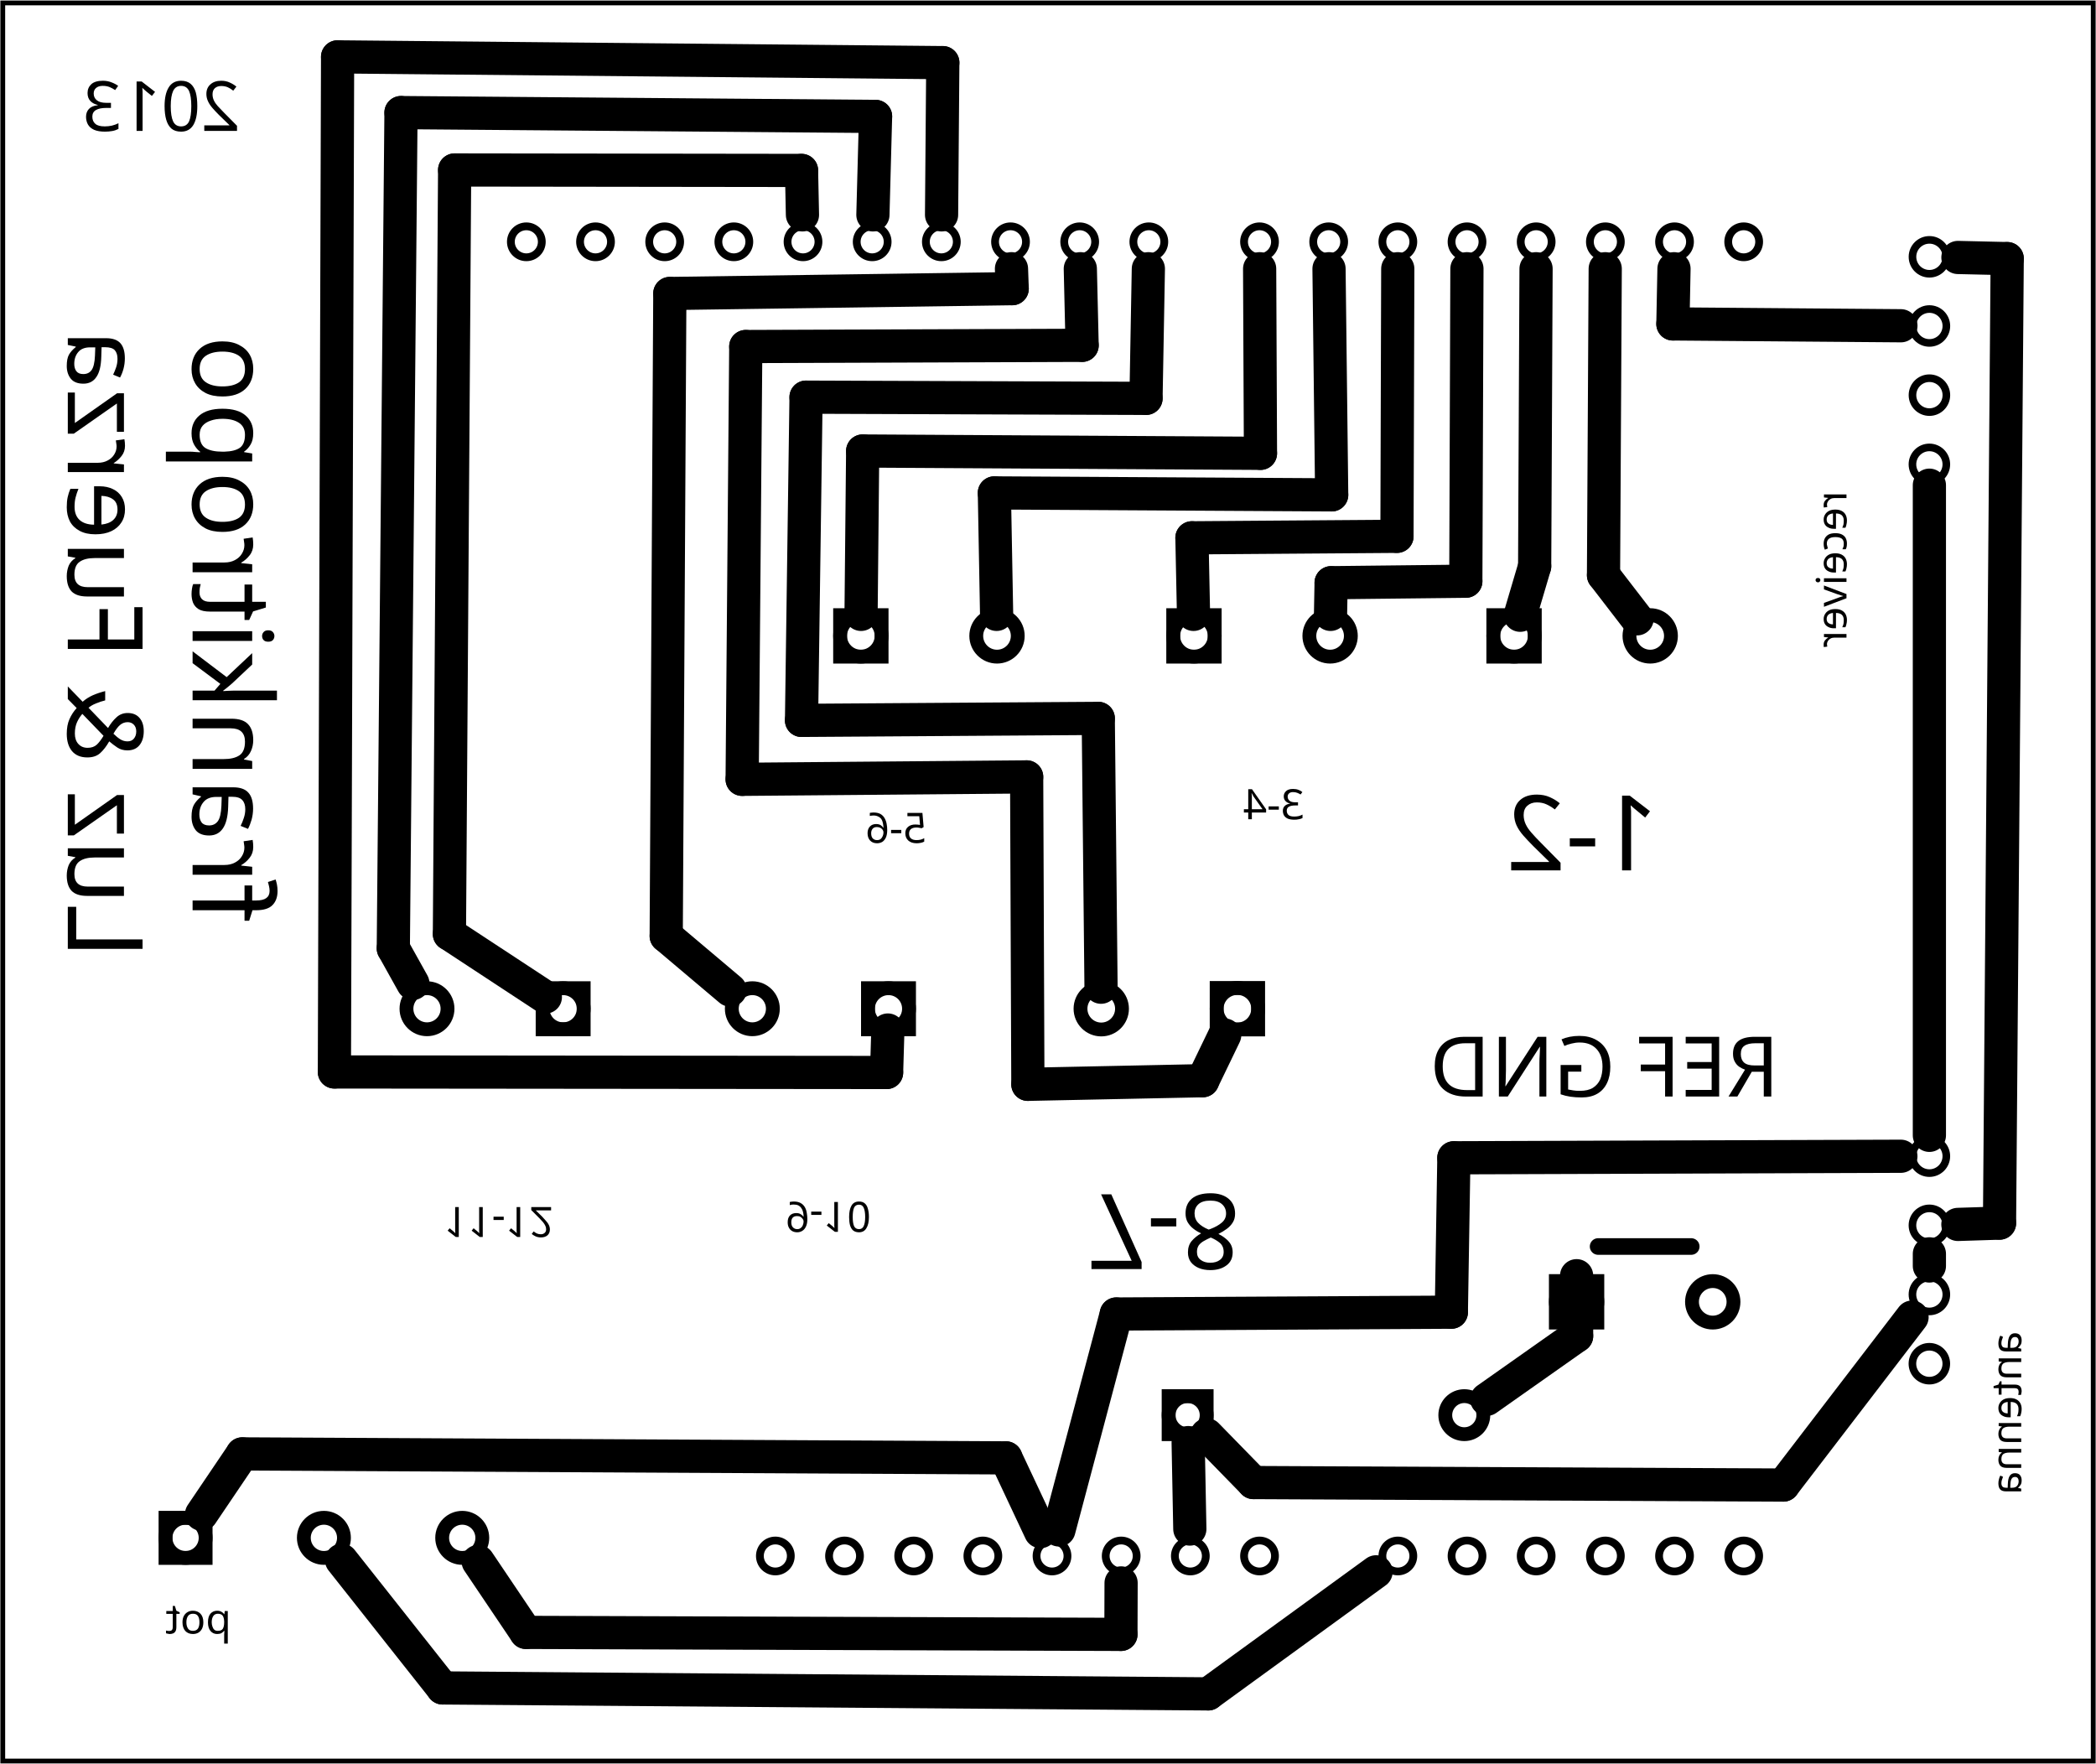
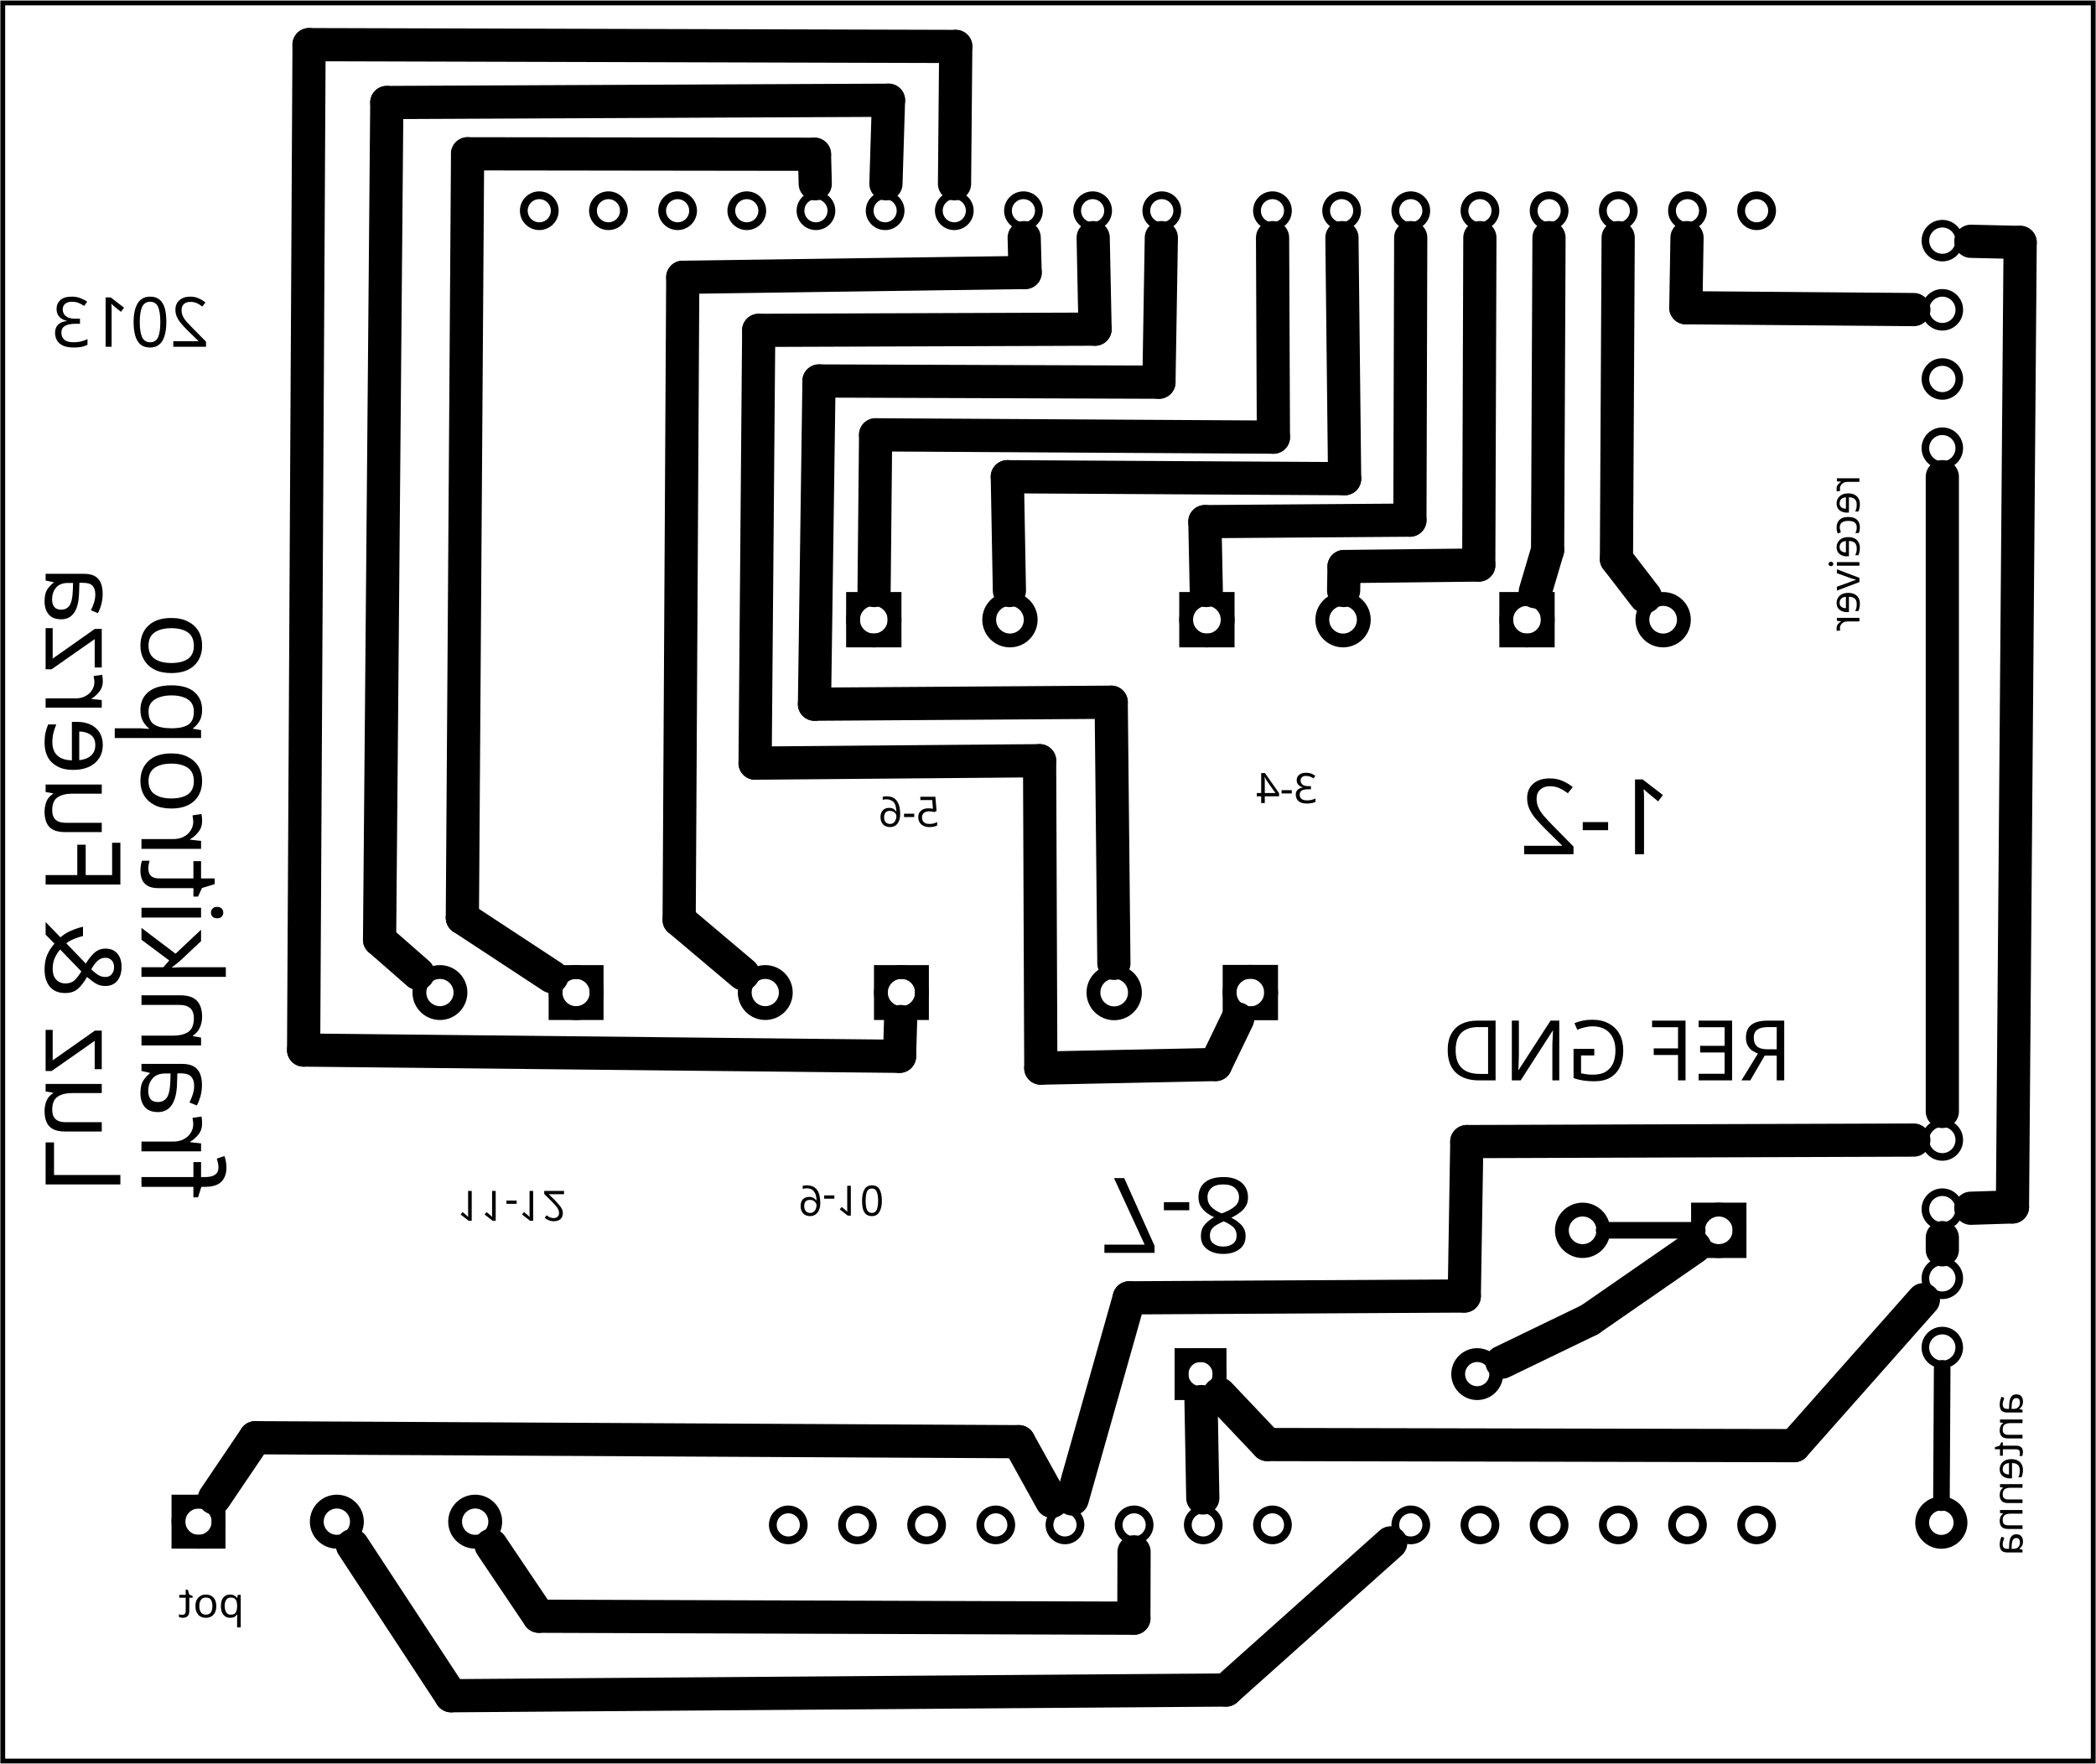
<svg xmlns="http://www.w3.org/2000/svg" width="3.03in" x="0in" version="1.2" y="0in" height="2.55in" viewBox="0 0 218.185 183.588" baseProfile="tiny">
  <g partID="175460">
    <g id="board">
      <rect width="217.609" x="0.288" y="0.288" fill="none" height="183.012" stroke="black" fill-opacity="0.5" id="boardoutline" stroke-width="0.5" />
    </g>
  </g>
+   <g partID="352220">
+     <g transform="translate(197.768,154.169)">
+       <g id="copper0">
+         <circle fill="none" cx="4.316" cy="4.316" stroke="black" r="1.996" id="connector0pin" stroke-width="1.44" />
+       </g>
+     </g>
+   </g>
+   <g partID="325100">
+     <g transform="translate(149.729,79.0904)">
+       <g transform="matrix(-1, 0, 0, 1, 32.7074, 0)">
+         <g _flipped_="1" id="copper0">
+           <text x="16.354" y="9.812" fill="black" font-family="OCRA" text-anchor="middle" id="label" xml:space="preserve" stroke-width="0" font-size="10.902">1-2</text>
+         </g>
+       </g>
+     </g>
+   </g>
+   <g partID="352570">
+     <g transform="translate(122.271,139.926)">
+       <g id="copper0">
+         <g id="copper1">
+           <rect width="3.96" x="0.72" y="1.116" fill="none" height="3.96" stroke="black" stroke-width="1.44" />
+           <circle fill="none" cx="2.7" cy="3.096" stroke="black" r="1.98" id="connector0pin" stroke-width="1.44" />
+           <circle fill="none" cx="31.5" cy="3.096" stroke="black" r="1.98" id="connector1pin" stroke-width="1.44" />
+         </g>
+       </g>
+     </g>
+   </g>
+   <g partID="358920">
+     <g transform="translate(187.804,113.655)">
+       <g transform="matrix(-2.22045e-16,1,-1,-2.22045e-16,0,0)">
+         <g id="copper0">
+           <rect width="4.32" x="12.24" y="6.727" fill="none" height="4.32" stroke="black" id="square" stroke-width="1.44" />
+           <circle fill="none" cx="14.4" cy="8.887" stroke="black" id="connector0pin" r="2.16" stroke-width="1.44" />
+           <circle fill="none" cx="14.4" cy="23.06" stroke="black" id="connector1pin" r="2.16" stroke-width="1.44" />
+         </g>
+       </g>
+     </g>
+   </g>
+   <g partID="352170">
+     <g transform="translate(-0.8456,29.604)">
+       <g transform="matrix(-1, 0, 0, 1, 28.8, 0)">
+         <g _flipped_="1" id="copper0">
+           <text x="14.4" y="6.48" fill="black" font-family="OCRA" text-anchor="middle" id="label" xml:space="preserve" stroke-width="0" font-size="7.2">2013</text>
+         </g>
+       </g>
+     </g>
+   </g>
  <g partID="94630">
-     <g transform="translate(204.805,22.757)">
+     <g transform="translate(206.152,21.073)">
      <g transform="matrix(0,1,-1,0,0,0)">
        <g transform="matrix(0, -1, 1, 0, 0, 7.92)">
          <g id="copper0">
            <g gorn="0.6.0.0">
              <g gorn="0.6.0.0.0" id="copper1">
                <circle fill="none" cx="3.96" gorn="0.6.0.0.0.0" cy="3.96" stroke="black" r="1.764" id="connector0pin" stroke-width="0.792" />
                <circle fill="none" cx="3.96" gorn="0.6.0.0.0.1" cy="11.16" stroke="black" r="1.764" id="connector1pin" stroke-width="0.792" />
                <circle fill="none" cx="3.96" gorn="0.6.0.0.0.2" cy="18.36" stroke="black" r="1.764" id="connector2pin" stroke-width="0.792" />
                <g transform="matrix(1, 0, 0, 1, -0.00392136, 7.20444)">
                  <g>
                    <g>
                      <circle fill="none" cx="3.96" gorn="0.6.0.0.0.3.0.0" cy="18.36" stroke="black" r="1.764" id="connector4pin" stroke-width="0.792" />
                    </g>
                  </g>
                </g>
                <g transform="matrix(1, 0, 0, 1, -0.00323675, 93.6177)">
                  <g>
                    <g>
                      <circle fill="none" cx="3.96" gorn="0.6.0.0.0.4.0.0" cy="3.96" stroke="black" r="1.764" id="connector5pin" stroke-width="0.792" />
                    </g>
                  </g>
                </g>
                <g transform="matrix(1, 0, 0, 1, -0.00323675, 93.6177)">
                  <g>
                    <g>
                      <circle fill="none" cx="3.96" gorn="0.6.0.0.0.5.0.0" cy="11.16" stroke="black" r="1.764" id="connector6pin" stroke-width="0.792" />
                    </g>
                  </g>
                </g>
                <g transform="matrix(1, 0, 0, 1, -0.00323675, 93.6177)">
                  <g>
                    <g>
                      <circle fill="none" cx="3.96" gorn="0.6.0.0.0.6.0.0" cy="18.36" stroke="black" r="1.764" id="connector7pin" stroke-width="0.792" />
                    </g>
                  </g>
                </g>
                <g transform="matrix(1, 0, 0, 1, -0.00715812, 100.822)">
                  <g>
                    <g>
                      <circle fill="none" cx="3.96" gorn="0.6.0.0.0.7.0.0" cy="18.36" stroke="black" r="1.764" id="connector8pin" stroke-width="0.792" />
                    </g>
                  </g>
                </g>
              </g>
            </g>
          </g>
        </g>
      </g>
    </g>
  </g>
  <g partID="94780">
-     <g transform="translate(1.32646,17.9539)">
+     <g transform="translate(2.67344,14.7184)">
      <g id="copper0">
        <circle fill="none" cx="151.384" cy="144" stroke="black" id="connector1pad" r="1.61" stroke-width="0.811" />
        <circle fill="none" cx="158.583" cy="144" stroke="black" id="connector2pad" r="1.61" stroke-width="0.811" />
        <circle fill="none" cx="165.786" cy="144" stroke="black" id="connector3pad" r="1.61" stroke-width="0.811" />
        <circle fill="none" cx="172.985" cy="144" stroke="black" id="connector4pad" r="1.61" stroke-width="0.811" />
        <circle fill="none" cx="180.184" cy="144" stroke="black" id="connector5pad" r="1.61" stroke-width="0.811" />
        <circle fill="none" cx="118.263" cy="7.2" stroke="black" id="connector51pad" r="1.61" stroke-width="0.811" />
        <circle fill="none" cx="111.065" cy="7.2" stroke="black" id="connector52pad" r="1.61" stroke-width="0.811" />
        <circle fill="none" cx="103.864" cy="7.2" stroke="black" id="connector53pad" r="1.61" stroke-width="0.811" />
        <circle fill="none" cx="96.664" cy="7.2" stroke="black" id="connector54pad" r="1.61" stroke-width="0.811" />
        <circle fill="none" cx="89.464" cy="7.2" stroke="black" id="connector55pad" r="1.61" stroke-width="0.811" />
        <circle fill="none" cx="82.264" cy="7.2" stroke="black" id="connector56pad" r="1.61" stroke-width="0.811" />
        <circle fill="none" cx="75.064" cy="7.2" stroke="black" id="connector57pad" r="1.61" stroke-width="0.811" />
        <circle fill="none" cx="67.864" cy="7.2" stroke="black" id="connector58pad" r="1.61" stroke-width="0.811" />
        <circle fill="none" cx="60.664" cy="7.2" stroke="black" id="connector59pad" r="1.61" stroke-width="0.811" />
        <circle fill="none" cx="53.463" cy="7.2" stroke="black" id="connector60pad" r="1.61" stroke-width="0.811" />
        <circle fill="none" cx="180.184" cy="7.2" stroke="black" id="connector61pad" r="1.61" stroke-width="0.811" />
        <circle fill="none" cx="172.985" cy="7.2" stroke="black" id="connector62pad" r="1.61" stroke-width="0.811" />
        <circle fill="none" cx="165.786" cy="7.2" stroke="black" id="connector63pad" r="1.61" stroke-width="0.811" />
        <circle fill="none" cx="158.583" cy="7.2" stroke="black" id="connector64pad" r="1.61" stroke-width="0.811" />
        <circle fill="none" cx="151.384" cy="7.2" stroke="black" id="connector65pad" r="1.61" stroke-width="0.811" />
        <circle fill="none" cx="144.184" cy="7.2" stroke="black" id="connector66pad" r="1.61" stroke-width="0.811" />
        <circle fill="none" cx="136.985" cy="7.2" stroke="black" id="connector67pad" r="1.61" stroke-width="0.811" />
        <circle fill="none" cx="129.784" cy="7.2" stroke="black" id="connector68pad" r="1.61" stroke-width="0.811" />
        <circle fill="none" cx="86.584" cy="144" stroke="black" id="connector84pad" r="1.61" stroke-width="0.811" />
        <circle fill="none" cx="79.384" cy="144" stroke="black" id="connector91pin" r="1.61" stroke-width="0.811" />
        <circle fill="none" cx="93.784" cy="144" stroke="black" id="connector85pad" r="1.61" stroke-width="0.811" />
        <circle fill="none" cx="100.985" cy="144" stroke="black" id="connector86pad" r="1.61" stroke-width="0.811" />
        <circle fill="none" cx="108.184" cy="144" stroke="black" id="connector87pad" r="1.61" stroke-width="0.811" />
        <circle fill="none" cx="115.384" cy="144" stroke="black" id="connector88pad" r="1.61" stroke-width="0.811" />
        <circle fill="none" cx="122.583" cy="144" stroke="black" id="connector89pad" r="1.61" stroke-width="0.811" />
        <circle fill="none" cx="129.784" cy="144" stroke="black" id="connector90pad" r="1.61" stroke-width="0.811" />
        <circle fill="none" cx="144.184" cy="144" stroke="black" id="connector0pad" r="1.61" stroke-width="0.811" />
      </g>
    </g>
  </g>
  <g partID="143340">
-     <g transform="translate(67.5084,90.588)">
+     <g transform="translate(68.8554,88.9037)">
      <g transform="matrix(0,1,-1,0,0,0)">
        <g id="copper0">
          <rect width="4.275" x="12.263" y="6.749" fill="none" height="4.275" stroke="black" id="square" stroke-width="1.44" />
          <circle fill="none" cx="14.4" cy="8.887" stroke="black" id="connector0pin" r="2.137" stroke-width="1.44" />
          <circle fill="none" cx="14.4" cy="23.06" stroke="black" id="connector1pin" r="2.137" stroke-width="1.44" />
        </g>
      </g>
    </g>
  </g>
  <g partID="144930">
-     <g transform="translate(101.375,90.5879)">
+     <g transform="translate(102.722,88.9036)">
      <g transform="matrix(0,1,-1,0,0,0)">
        <g id="copper0">
          <rect width="4.275" x="12.263" y="6.749" fill="none" height="4.275" stroke="black" id="square" stroke-width="1.44" />
          <circle fill="none" cx="14.4" cy="8.887" stroke="black" id="connector0pin" r="2.137" stroke-width="1.44" />
          <circle fill="none" cx="14.4" cy="23.06" stroke="black" id="connector1pin" r="2.137" stroke-width="1.44" />
        </g>
      </g>
    </g>
  </g>
  <g partID="145270">
-     <g transform="translate(137.696,90.5879)">
+     <g transform="translate(139.043,88.9036)">
      <g transform="matrix(0,1,-1,0,0,0)">
        <g id="copper0">
          <rect width="4.32" x="12.24" y="6.727" fill="none" height="4.32" stroke="black" id="square" stroke-width="1.44" />
          <circle fill="none" cx="14.4" cy="8.887" stroke="black" id="connector0pin" r="2.16" stroke-width="1.44" />
          <circle fill="none" cx="14.4" cy="23.06" stroke="black" id="connector1pin" r="2.16" stroke-width="1.44" />
        </g>
      </g>
    </g>
  </g>
  <g partID="145450">
-     <g transform="translate(80.7241,80.5767)">
+     <g transform="translate(82.0711,78.8924)">
      <g transform="matrix(0,-1,1,0,0,0)">
        <g id="copper0">
          <rect width="4.32" x="12.24" y="6.727" fill="none" height="4.32" stroke="black" id="square" stroke-width="1.44" />
          <circle fill="none" cx="14.4" cy="8.887" stroke="black" id="connector0pin" r="2.16" stroke-width="1.44" />
          <circle fill="none" cx="14.4" cy="23.06" stroke="black" id="connector1pin" r="2.16" stroke-width="1.44" />
        </g>
      </g>
    </g>
  </g>
  <g partID="145550">
-     <g transform="translate(115.399,80.5767)">
+     <g transform="translate(116.746,78.8924)">
      <g transform="matrix(0,-1,1,0,0,0)">
        <g id="copper0">
          <rect width="4.32" x="12.24" y="6.727" fill="none" height="4.32" stroke="black" id="square" stroke-width="1.44" />
          <circle fill="none" cx="14.4" cy="8.887" stroke="black" id="connector0pin" r="2.16" stroke-width="1.44" />
          <circle fill="none" cx="14.4" cy="23.06" stroke="black" id="connector1pin" r="2.16" stroke-width="1.44" />
        </g>
      </g>
    </g>
  </g>
  <g partID="145690">
-     <g transform="translate(148.72,80.5767)">
+     <g transform="translate(150.067,78.8924)">
      <g transform="matrix(0,-1,1,0,0,0)">
        <g id="copper0">
          <rect width="4.32" x="12.24" y="6.727" fill="none" height="4.32" stroke="black" id="square" stroke-width="1.44" />
          <circle fill="none" cx="14.4" cy="8.887" stroke="black" id="connector0pin" r="2.16" stroke-width="1.44" />
          <circle fill="none" cx="14.4" cy="23.06" stroke="black" id="connector1pin" r="2.16" stroke-width="1.44" />
        </g>
      </g>
    </g>
  </g>
  <g partID="97870">
-     <g transform="translate(14.277,165.107)">
+     <g transform="translate(15.624,163.422)">
      <g transform="matrix(0,-1,1,0,0,0)">
        <g id="copper0">
          <rect width="4.176" x="2.952" y="2.952" fill="none" height="4.176" stroke="black" id="square" stroke-width="1.44" />
          <circle fill="none" cx="5.04" cy="5.04" stroke="black" id="connector0pin" r="2.088" stroke-width="1.44" />
          <circle fill="none" cx="5.04" cy="19.44" stroke="black" id="connector1pin" r="2.088" stroke-width="1.44" />
          <circle fill="none" cx="5.04" cy="33.84" stroke="black" id="connector2pin" r="2.088" stroke-width="1.44" />
        </g>
      </g>
    </g>
  </g>
  <g partID="141370">
-     <g transform="translate(16.8709,1.64722)">
+     <g transform="translate(14.5611,26.1726)">
      <g transform="matrix(0,1,-1,0,0,0)">
        <g transform="matrix(-1, 0, 0, 1, 130.83, 0)">
          <g _flipped_="1" id="copper0">
            <text x="65.415" y="9.812" fill="black" font-family="OCRA" text-anchor="middle" id="label" xml:space="preserve" stroke-width="0" font-size="10.902">Luz &amp; Fuerza</text>
          </g>
        </g>
      </g>
    </g>
  </g>
+   <g partID="348360">
+     <g transform="translate(137.841,104.594)">
+       <g transform="matrix(1,0,0,1,0,0)">
+         <g transform="matrix(-1, 0, 0, 1, 61.0539, 0)">
+           <g _flipped_="1" id="copper0">
+             <text x="30.527" y="7.85" fill="black" font-family="OCRA" text-anchor="middle" id="label" xml:space="preserve" stroke-width="0" font-size="8.722">REF GND</text>
+           </g>
+         </g>
+       </g>
+     </g>
+   </g>
  <g partID="141390">
-     <g transform="translate(30.4506,1.88978)">
+     <g transform="translate(25.1288,30.6816)">
      <g transform="matrix(0,1,-1,0,0,0)">
        <g transform="matrix(-1, 0, 0, 1, 127.123, 0)">
          <g _flipped_="1" id="copper0">
            <text x="63.562" y="10.401" fill="black" font-family="OCRA" text-anchor="middle" id="label" xml:space="preserve" stroke-width="0" font-size="11.557">frankitropo</text>
          </g>
        </g>
      </g>
    </g>
  </g>
-   <g partID="348360">
-     <g transform="translate(136.494,106.277)">
-       <g transform="matrix(1,0,0,1,0,0)">
-         <g transform="matrix(-1, 0, 0, 1, 61.0539, 0)">
-           <g _flipped_="1" id="copper0">
-             <text x="30.527" y="7.85" fill="black" font-family="OCRA" text-anchor="middle" id="label" xml:space="preserve" stroke-width="0" font-size="8.722">REF GND</text>
-           </g>
-         </g>
-       </g>
-     </g>
-   </g>
  <g partID="142220">
-     <g transform="translate(14.0962,166.107)">
+     <g transform="translate(15.4432,164.422)">
      <g transform="matrix(-1, 0, 0, 1, 13.083, 0)">
        <g _flipped_="1" id="copper0">
          <text x="6.541" y="3.925" fill="black" font-family="OCRA" text-anchor="middle" id="label" xml:space="preserve" stroke-width="0" font-size="4.361">pot</text>
        </g>
      </g>
    </g>
  </g>
  <g partID="142200">
-     <g transform="translate(206.477,162.336)">
+     <g transform="translate(206.613,168.695)">
      <g transform="matrix(0,-1,1,0,0,0)">
        <g transform="matrix(-1, 0, 0, 1, 30.527, 0)">
          <g _flipped_="1" id="copper0">
            <text x="15.264" y="3.925" fill="black" font-family="OCRA" text-anchor="middle" id="label" xml:space="preserve" stroke-width="0" font-size="4.361">antenna</text>
          </g>
        </g>
      </g>
    </g>
  </g>
  <g partID="142180">
-     <g transform="translate(188.289,76.6853)">
+     <g transform="translate(189.636,75.001)">
      <g transform="matrix(0,-1,1,0,0,0)">
        <g transform="matrix(-1, 0, 0, 1, 34.888, 0)">
          <g _flipped_="1" id="copper0">
            <text x="17.444" y="3.925" fill="black" font-family="OCRA" text-anchor="middle" id="label" xml:space="preserve" stroke-width="0" font-size="4.361">receiver</text>
          </g>
        </g>
      </g>
    </g>
  </g>
  <g partID="142130">
-     <g transform="translate(62.8036,129.559)">
+     <g transform="translate(64.1506,127.875)">
      <g transform="matrix(-1,0,0,-1,0,0)">
        <g transform="matrix(-1, 0, 0, 1, 21.805, 0)">
          <g _flipped_="1" id="copper0">
            <text x="10.902" y="3.925" fill="black" font-family="OCRA" text-anchor="middle" id="label" xml:space="preserve" stroke-width="0" font-size="4.361">11-12</text>
          </g>
        </g>
      </g>
    </g>
  </g>
  <g partID="142110">
-     <g transform="translate(94.9427,129.025)">
+     <g transform="translate(96.2896,127.34)">
      <g transform="matrix(-1,0,0,-1,0,0)">
        <g transform="matrix(-1, 0, 0, 1, 17.444, 0)">
          <g _flipped_="1" id="copper0">
            <text x="8.722" y="3.925" fill="black" font-family="OCRA" text-anchor="middle" id="label" xml:space="preserve" stroke-width="0" font-size="4.361">9-10</text>
          </g>
        </g>
      </g>
    </g>
  </g>
  <g partID="142090">
-     <g transform="translate(137.477,134.118)">
+     <g transform="translate(138.824,132.433)">
      <g transform="matrix(-1,0,0,-1,0,0)">
        <g transform="matrix(-1, 0, 0, 1, 32.7074, 0)">
          <g _flipped_="1" id="copper0">
            <text x="16.354" y="9.812" fill="black" font-family="OCRA" text-anchor="middle" id="label" xml:space="preserve" stroke-width="0" font-size="10.902">7-8</text>
          </g>
        </g>
      </g>
    </g>
  </g>
  <g partID="142070">
-     <g transform="translate(86.75,83.7943)">
+     <g transform="translate(88.097,82.1104)">
      <g transform="matrix(-1, 0, 0, 1, 13.083, 0)">
        <g _flipped_="1" id="copper0">
          <text x="6.541" y="3.925" fill="black" font-family="OCRA" text-anchor="middle" id="label" xml:space="preserve" stroke-width="0" font-size="4.361">5-6</text>
        </g>
      </g>
    </g>
  </g>
  <g partID="142050">
-     <g transform="translate(126.05,81.3427)">
+     <g transform="translate(127.397,79.6584)">
      <g transform="matrix(-1, 0, 0, 1, 13.083, 0)">
        <g _flipped_="1" id="copper0">
          <text x="6.541" y="3.925" fill="black" font-family="OCRA" text-anchor="middle" id="label" xml:space="preserve" stroke-width="0" font-size="4.361">3-4</text>
        </g>
      </g>
    </g>
  </g>
-   <g partID="325100">
-     <g transform="translate(148.382,80.7747)">
-       <g transform="matrix(-1, 0, 0, 1, 32.7074, 0)">
-         <g _flipped_="1" id="copper0">
-           <text x="16.354" y="9.812" fill="black" font-family="OCRA" text-anchor="middle" id="label" xml:space="preserve" stroke-width="0" font-size="10.902">1-2</text>
-         </g>
-       </g>
-     </g>
-   </g>
-   <g partID="348420">
-     <g transform="translate(155.128,150.39)">
-       <g transform="matrix(-1,0,0,-1,0,0)">
-         <g flipped="1" id="copper0">
-           <g transform="matrix(-1, 0, 0, 1, 34.2, 0)">
-             <g>
-               <g>
-                 <rect width="3.96" x="0.72" y="1.116" fill="none" height="3.96" stroke="black" stroke-width="1.44" />
-                 <circle fill="none" cx="2.7" cy="3.096" stroke="black" r="1.98" id="connector0pin" stroke-width="1.44" />
-                 <circle fill="none" cx="31.5" cy="3.096" stroke="black" r="1.98" id="connector1pin" stroke-width="1.44" />
-               </g>
-             </g>
-           </g>
-         </g>
-       </g>
-     </g>
-   </g>
-   <g partID="349600">
-     <g transform="translate(155.23,149.899)">
-       <g transform="matrix(0,-1,1,0,0,0)">
-         <g id="copper0">
-           <rect width="4.32" x="12.24" y="6.727" fill="none" height="4.32" stroke="black" id="square" stroke-width="1.44" />
-           <circle fill="none" cx="14.4" cy="8.887" stroke="black" id="connector0pin" r="2.16" stroke-width="1.44" />
-           <circle fill="none" cx="14.4" cy="23.06" stroke="black" id="connector1pin" r="2.16" stroke-width="1.44" />
-         </g>
-       </g>
-     </g>
-   </g>
-   <g partID="352170">
-     <g transform="translate(2.37899,7.13242)">
-       <g transform="matrix(-1, 0, 0, 1, 28.8, 0)">
-         <g _flipped_="1" id="copper0">
-           <text x="14.4" y="6.48" fill="black" font-family="OCRA" text-anchor="middle" id="label" xml:space="preserve" stroke-width="0" font-size="7.2">2013</text>
-         </g>
-       </g>
-     </g>
+   <g partID="352310">
+     <line stroke="black" stroke-linecap="round" y1="142.423" x1="202.173" y2="156.409" stroke-width="1.728" x2="202.096" />
+   </g>
+   <g partID="345790">
+     <line stroke="black" stroke-linecap="round" y1="168.225" x1="56.095" y2="168.431" stroke-width="3.456" x2="118.031" />
+   </g>
+   <g partID="345740">
+     <line stroke="black" stroke-linecap="round" y1="149.644" x1="26.573" y2="150.057" stroke-width="3.456" x2="106.056" />
+   </g>
+   <g partID="345710">
+     <line stroke="black" stroke-linecap="round" y1="150.057" x1="106.056" y2="156.265" stroke-width="3.456" x2="109.498" />
+   </g>
+   <g partID="345370">
+     <line stroke="black" stroke-linecap="round" y1="49.605" x1="202.188" y2="115.682" stroke-width="3.456" x2="202.189" />
+   </g>
+   <g partID="345250">
+     <line stroke="black" stroke-linecap="round" y1="155.924" x1="22.326" y2="149.644" stroke-width="3.456" x2="26.573" />
+   </g>
+   <g partID="345180">
+     <line stroke="black" stroke-linecap="round" y1="160.844" x1="51.122" y2="168.225" stroke-width="3.456" x2="56.095" />
+   </g>
+   <g partID="345170">
+     <line stroke="black" stroke-linecap="round" y1="168.431" x1="118.031" y2="161.522" stroke-width="3.456" x2="118.05" />
+   </g>
+   <g partID="345120">
+     <line stroke="black" stroke-linecap="round" y1="176.502" x1="46.959" y2="175.907" stroke-width="3.456" x2="127.628" />
+   </g>
+   <g partID="345090">
+     <line stroke="black" stroke-linecap="round" y1="175.906" x1="127.628" y2="160.587" stroke-width="3.456" x2="144.767" />
+   </g>
+   <g partID="345070">
+     <line stroke="black" stroke-linecap="round" y1="160.864" x1="36.693" y2="176.502" stroke-width="3.456" x2="46.959" />
+   </g>
+   <g partID="348330">
+     <line stroke="black" stroke-linecap="round" y1="32.018" x1="175.489" y2="32.209" stroke-width="3.456" x2="199.224" />
+   </g>
+   <g partID="348310">
+     <line stroke="black" stroke-linecap="round" y1="24.722" x1="175.611" y2="32.019" stroke-width="3.456" x2="175.489" />
+   </g>
+   <g partID="348270">
+     <line stroke="black" stroke-linecap="round" y1="25.218" x1="210.289" y2="125.618" stroke-width="3.456" x2="209.489" />
+   </g>
+   <g partID="348200">
+     <line stroke="black" stroke-linecap="round" y1="125.618" x1="209.489" y2="125.756" stroke-width="3.456" x2="205.155" />
+   </g>
+   <g partID="348170">
+     <line stroke="black" stroke-linecap="round" y1="134.892" x1="152.426" y2="135.082" stroke-width="3.456" x2="117.547" />
+   </g>
+   <g partID="348150">
+     <line stroke="black" stroke-linecap="round" y1="135.082" x1="117.547" y2="156.02" stroke-width="3.456" x2="111.621" />
+   </g>
+   <g partID="347870">
+     <line stroke="black" stroke-linecap="round" y1="25.101" x1="205.158" y2="25.218" stroke-width="3.456" x2="210.288" />
+   </g>
+   <g partID="347500">
+     <line stroke="black" stroke-linecap="round" y1="118.818" x1="152.689" y2="134.892" stroke-width="3.456" x2="152.426" />
+   </g>
+   <g partID="347480">
+     <line stroke="black" stroke-linecap="round" y1="118.66" x1="199.22" y2="118.818" stroke-width="3.456" x2="152.688" />
+   </g>
+   <g partID="352120">
+     <line stroke="black" stroke-linecap="round" y1="128.055" x1="176.677" y2="128.055" stroke-width="1.728" x2="166.984" />
+   </g>
+   <g partID="352090">
+     <line stroke="black" stroke-linecap="round" y1="150.468" x1="186.761" y2="150.352" stroke-width="3.456" x2="131.917" />
+   </g>
+   <g partID="352060">
+     <line stroke="black" stroke-linecap="round" y1="150.352" x1="131.917" y2="145.098" stroke-width="3.456" x2="126.938" />
+   </g>
+   <g partID="352010">
+     <line stroke="black" stroke-linecap="round" y1="137.37" x1="165.466" y2="141.777" stroke-width="3.456" x2="156.346" />
+   </g>
+   <g partID="351970">
+     <line stroke="black" stroke-linecap="round" y1="135.272" x1="200.22" y2="150.468" stroke-width="3.456" x2="186.761" />
+   </g>
+   <g partID="351910">
+     <line stroke="black" stroke-linecap="round" y1="129.786" x1="176.418" y2="137.37" stroke-width="3.456" x2="165.466" />
+   </g>
+   <g partID="351810">
+     <line stroke="black" stroke-linecap="round" y1="145.881" x1="125.023" y2="155.914" stroke-width="3.456" x2="125.206" />
  </g>
  <g partID="284600">
-     <line stroke="black" stroke-linecap="round" y1="27.958" x1="167.097" y2="59.862" stroke-width="3.456" x2="166.919" />
+     <line stroke="black" stroke-linecap="round" y1="24.723" x1="168.445" y2="58.178" stroke-width="3.456" x2="168.266" />
  </g>
  <g partID="284590">
-     <line stroke="black" stroke-linecap="round" y1="59.862" x1="166.919" y2="64.401" stroke-width="3.456" x2="170.413" />
+     <line stroke="black" stroke-linecap="round" y1="58.178" x1="168.266" y2="62.084" stroke-width="3.456" x2="171.273" />
  </g>
  <g partID="285970">
-     <line stroke="black" stroke-linecap="round" y1="74.765" x1="114.325" y2="102.748" stroke-width="3.456" x2="114.613" />
+     <line stroke="black" stroke-linecap="round" y1="73.081" x1="115.672" y2="100.264" stroke-width="3.456" x2="115.951" />
  </g>
  <g partID="285920">
-     <line stroke="black" stroke-linecap="round" y1="41.326" x1="83.906" y2="74.972" stroke-width="3.456" x2="83.436" />
+     <line stroke="black" stroke-linecap="round" y1="39.642" x1="85.254" y2="73.287" stroke-width="3.456" x2="84.784" />
  </g>
  <g partID="285630">
-     <line stroke="black" stroke-linecap="round" y1="74.972" x1="83.436" y2="74.765" stroke-width="3.456" x2="114.325" />
+     <line stroke="black" stroke-linecap="round" y1="73.287" x1="84.784" y2="73.081" stroke-width="3.456" x2="115.672" />
  </g>
  <g partID="285450">
-     <line stroke="black" stroke-linecap="round" y1="27.958" x1="119.539" y2="41.452" stroke-width="3.456" x2="119.295" />
+     <line stroke="black" stroke-linecap="round" y1="24.722" x1="120.89" y2="39.767" stroke-width="3.456" x2="120.642" />
  </g>
  <g partID="285440">
-     <line stroke="black" stroke-linecap="round" y1="41.452" x1="119.295" y2="41.326" stroke-width="3.456" x2="83.906" />
+     <line stroke="black" stroke-linecap="round" y1="39.767" x1="120.642" y2="39.642" stroke-width="3.456" x2="85.254" />
  </g>
  <g partID="285370">
-     <line stroke="black" stroke-linecap="round" y1="46.931" x1="89.801" y2="63.937" stroke-width="3.456" x2="89.633" />
+     <line stroke="black" stroke-linecap="round" y1="45.247" x1="91.148" y2="61.453" stroke-width="3.456" x2="90.988" />
  </g>
  <g partID="285320">
-     <line stroke="black" stroke-linecap="round" y1="27.958" x1="131.123" y2="47.172" stroke-width="3.456" x2="131.21" />
+     <line stroke="black" stroke-linecap="round" y1="24.723" x1="132.469" y2="45.488" stroke-width="3.456" x2="132.557" />
  </g>
  <g partID="285310">
-     <line stroke="black" stroke-linecap="round" y1="47.172" x1="131.21" y2="46.931" stroke-width="3.456" x2="89.801" />
+     <line stroke="black" stroke-linecap="round" y1="45.488" x1="132.557" y2="45.247" stroke-width="3.456" x2="91.148" />
  </g>
  <g partID="285240">
-     <line stroke="black" stroke-linecap="round" y1="51.293" x1="103.511" y2="51.496" stroke-width="3.456" x2="138.623" />
+     <line stroke="black" stroke-linecap="round" y1="49.609" x1="104.858" y2="49.812" stroke-width="3.456" x2="139.97" />
  </g>
  <g partID="285190">
-     <line stroke="black" stroke-linecap="round" y1="51.496" x1="138.623" y2="27.958" stroke-width="3.456" x2="138.345" />
+     <line stroke="black" stroke-linecap="round" y1="49.812" x1="139.97" y2="24.723" stroke-width="3.456" x2="139.69" />
  </g>
  <g partID="285150">
-     <line stroke="black" stroke-linecap="round" y1="63.937" x1="103.743" y2="51.293" stroke-width="3.456" x2="103.511" />
+     <line stroke="black" stroke-linecap="round" y1="61.453" x1="105.075" y2="49.609" stroke-width="3.456" x2="104.858" />
  </g>
  <g partID="285100">
-     <line stroke="black" stroke-linecap="round" y1="55.968" x1="124.076" y2="55.812" stroke-width="3.456" x2="145.419" />
+     <line stroke="black" stroke-linecap="round" y1="54.283" x1="125.423" y2="54.127" stroke-width="3.456" x2="146.766" />
  </g>
  <g partID="285050">
-     <line stroke="black" stroke-linecap="round" y1="55.812" x1="145.419" y2="27.958" stroke-width="3.456" x2="145.502" />
+     <line stroke="black" stroke-linecap="round" y1="54.127" x1="146.766" y2="24.722" stroke-width="3.456" x2="146.85" />
  </g>
  <g partID="285010">
-     <line stroke="black" stroke-linecap="round" y1="63.937" x1="124.24" y2="55.967" stroke-width="3.456" x2="124.076" />
+     <line stroke="black" stroke-linecap="round" y1="61.453" x1="125.57" y2="54.283" stroke-width="3.456" x2="125.423" />
  </g>
  <g partID="284960">
-     <line stroke="black" stroke-linecap="round" y1="60.641" x1="138.564" y2="63.937" stroke-width="3.456" x2="138.502" />
+     <line stroke="black" stroke-linecap="round" y1="58.957" x1="139.911" y2="61.453" stroke-width="3.456" x2="139.864" />
  </g>
  <g partID="284910">
-     <line stroke="black" stroke-linecap="round" y1="27.958" x1="152.701" y2="60.485" stroke-width="3.456" x2="152.586" />
+     <line stroke="black" stroke-linecap="round" y1="24.723" x1="154.048" y2="58.801" stroke-width="3.456" x2="153.933" />
  </g>
  <g partID="284900">
-     <line stroke="black" stroke-linecap="round" y1="60.485" x1="152.586" y2="60.641" stroke-width="3.456" x2="138.564" />
+     <line stroke="black" stroke-linecap="round" y1="58.801" x1="153.933" y2="58.957" stroke-width="3.456" x2="139.911" />
  </g>
  <g partID="284830">
-     <line stroke="black" stroke-linecap="round" y1="58.927" x1="159.752" y2="27.958" stroke-width="3.456" x2="159.897" />
+     <line stroke="black" stroke-linecap="round" y1="57.243" x1="161.099" y2="24.723" stroke-width="3.456" x2="161.244" />
  </g>
  <g partID="284790">
-     <line stroke="black" stroke-linecap="round" y1="64.028" x1="158.243" y2="58.927" stroke-width="3.456" x2="159.752" />
+     <line stroke="black" stroke-linecap="round" y1="61.577" x1="159.817" y2="57.242" stroke-width="3.456" x2="161.099" />
  </g>
  <g partID="287130">
-     <line stroke="black" stroke-linecap="round" y1="11.703" x1="41.742" y2="98.703" stroke-width="3.456" x2="40.942" />
+     <line stroke="black" stroke-linecap="round" y1="10.654" x1="40.265" y2="97.806" stroke-width="3.456" x2="39.512" />
  </g>
  <g partID="287000">
-     <line stroke="black" stroke-linecap="round" y1="98.703" x1="40.942" y2="102.353" stroke-width="3.456" x2="42.978" />
+     <line stroke="black" stroke-linecap="round" y1="97.806" x1="39.512" y2="101.317" stroke-width="3.456" x2="43.525" />
  </g>
  <g partID="286900">
-     <line stroke="black" stroke-linecap="round" y1="97.211" x1="46.783" y2="103.771" stroke-width="3.456" x2="56.769" />
+     <line stroke="black" stroke-linecap="round" y1="95.526" x1="48.13" y2="101.647" stroke-width="3.456" x2="57.447" />
  </g>
  <g partID="286850">
-     <line stroke="black" stroke-linecap="round" y1="17.678" x1="47.326" y2="97.211" stroke-width="3.456" x2="46.783" />
+     <line stroke="black" stroke-linecap="round" y1="15.994" x1="48.673" y2="95.526" stroke-width="3.456" x2="48.13" />
  </g>
  <g partID="286800">
-     <line stroke="black" stroke-linecap="round" y1="17.725" x1="83.436" y2="17.678" stroke-width="3.456" x2="47.326" />
+     <line stroke="black" stroke-linecap="round" y1="16.041" x1="84.784" y2="15.993" stroke-width="3.456" x2="48.673" />
  </g>
  <g partID="286680">
-     <line stroke="black" stroke-linecap="round" y1="111.569" x1="34.809" y2="111.625" stroke-width="3.456" x2="92.291" />
+     <line stroke="black" stroke-linecap="round" y1="109.289" x1="31.607" y2="109.941" stroke-width="3.456" x2="93.638" />
  </g>
  <g partID="286630">
-     <line stroke="black" stroke-linecap="round" y1="111.625" x1="92.291" y2="107.204" stroke-width="3.456" x2="92.422" />
+     <line stroke="black" stroke-linecap="round" y1="109.941" x1="93.638" y2="106.32" stroke-width="3.456" x2="93.746" />
  </g>
  <g partID="286580">
-     <line stroke="black" stroke-linecap="round" y1="6.503" x1="98.142" y2="5.903" stroke-width="3.456" x2="35.142" />
+     <line stroke="black" stroke-linecap="round" y1="4.818" x1="99.489" y2="4.63" stroke-width="3.456" x2="32.171" />
  </g>
  <g partID="286530">
-     <line stroke="black" stroke-linecap="round" y1="97.42" x1="69.35" y2="103.042" stroke-width="3.456" x2="76.009" />
+     <line stroke="black" stroke-linecap="round" y1="95.736" x1="70.697" y2="101.357" stroke-width="3.456" x2="77.356" />
  </g>
  <g partID="286480">
-     <line stroke="black" stroke-linecap="round" y1="30.534" x1="69.726" y2="97.42" stroke-width="3.456" x2="69.35" />
+     <line stroke="black" stroke-linecap="round" y1="28.85" x1="71.073" y2="95.736" stroke-width="3.456" x2="70.697" />
  </g>
  <g partID="286380">
-     <line stroke="black" stroke-linecap="round" y1="27.956" x1="105.291" y2="30.032" stroke-width="3.456" x2="105.365" />
+     <line stroke="black" stroke-linecap="round" y1="24.722" x1="106.614" y2="28.348" stroke-width="3.456" x2="106.712" />
  </g>
  <g partID="286370">
-     <line stroke="black" stroke-linecap="round" y1="30.032" x1="105.365" y2="30.534" stroke-width="3.456" x2="69.726" />
+     <line stroke="black" stroke-linecap="round" y1="28.348" x1="106.712" y2="28.85" stroke-width="3.456" x2="71.073" />
  </g>
  <g partID="286300">
-     <line stroke="black" stroke-linecap="round" y1="112.479" x1="125.193" y2="107.726" stroke-width="3.456" x2="127.487" />
+     <line stroke="black" stroke-linecap="round" y1="110.795" x1="126.54" y2="106.042" stroke-width="3.456" x2="128.834" />
  </g>
  <g partID="286250">
-     <line stroke="black" stroke-linecap="round" y1="112.856" x1="106.997" y2="112.479" stroke-width="3.456" x2="125.193" />
+     <line stroke="black" stroke-linecap="round" y1="111.171" x1="108.344" y2="110.795" stroke-width="3.456" x2="126.54" />
  </g>
  <g partID="286200">
-     <line stroke="black" stroke-linecap="round" y1="80.856" x1="106.871" y2="112.856" stroke-width="3.456" x2="106.997" />
+     <line stroke="black" stroke-linecap="round" y1="79.171" x1="108.218" y2="111.171" stroke-width="3.456" x2="108.344" />
  </g>
  <g partID="286150">
-     <line stroke="black" stroke-linecap="round" y1="81.107" x1="77.255" y2="80.856" stroke-width="3.456" x2="106.871" />
+     <line stroke="black" stroke-linecap="round" y1="79.422" x1="78.603" y2="79.171" stroke-width="3.456" x2="108.218" />
  </g>
  <g partID="286100">
-     <line stroke="black" stroke-linecap="round" y1="36.056" x1="77.632" y2="81.107" stroke-width="3.456" x2="77.255" />
+     <line stroke="black" stroke-linecap="round" y1="34.371" x1="78.979" y2="79.422" stroke-width="3.456" x2="78.603" />
  </g>
  <g partID="286050">
-     <line stroke="black" stroke-linecap="round" y1="27.957" x1="112.457" y2="35.93" stroke-width="3.456" x2="112.644" />
+     <line stroke="black" stroke-linecap="round" y1="24.722" x1="113.796" y2="34.246" stroke-width="3.456" x2="113.991" />
  </g>
  <g partID="286040">
-     <line stroke="black" stroke-linecap="round" y1="35.93" x1="112.644" y2="36.056" stroke-width="3.456" x2="77.632" />
+     <line stroke="black" stroke-linecap="round" y1="34.246" x1="113.991" y2="34.371" stroke-width="3.456" x2="78.979" />
  </g>
  <g partID="285850">
-     <line stroke="black" stroke-linecap="round" y1="22.351" x1="90.866" y2="12.103" stroke-width="3.456" x2="91.142" />
+     <line stroke="black" stroke-linecap="round" y1="19.115" x1="92.223" y2="10.419" stroke-width="3.456" x2="92.489" />
  </g>
  <g partID="285840">
-     <line stroke="black" stroke-linecap="round" y1="12.103" x1="91.142" y2="11.703" stroke-width="3.456" x2="41.742" />
+     <line stroke="black" stroke-linecap="round" y1="10.418" x1="92.489" y2="10.654" stroke-width="3.456" x2="40.265" />
  </g>
  <g partID="285700">
-     <line stroke="black" stroke-linecap="round" y1="22.35" x1="83.532" y2="17.725" stroke-width="3.456" x2="83.436" />
+     <line stroke="black" stroke-linecap="round" y1="19.115" x1="84.864" y2="16.041" stroke-width="3.456" x2="84.784" />
  </g>
  <g partID="285580">
-     <line stroke="black" stroke-linecap="round" y1="22.35" x1="98.013" y2="6.503" stroke-width="3.456" x2="98.142" />
+     <line stroke="black" stroke-linecap="round" y1="19.114" x1="99.362" y2="4.819" stroke-width="3.456" x2="99.489" />
  </g>
  <g partID="285570">
-     <line stroke="black" stroke-linecap="round" y1="5.903" x1="35.142" y2="111.569" stroke-width="3.456" x2="34.809" />
+     <line stroke="black" stroke-linecap="round" y1="4.63" x1="32.171" y2="109.29" stroke-width="3.456" x2="31.606" />
  </g>
  <g partID="288670">
-     <line stroke="black" stroke-linecap="round" y1="130.503" x1="200.841" y2="131.767" stroke-width="3.456" x2="200.841" />
-   </g>
-   <g partID="345090">
-     <line stroke="black" stroke-linecap="round" y1="176.309" x1="125.768" y2="163.603" stroke-width="3.456" x2="143.242" />
-   </g>
-   <g partID="345120">
-     <line stroke="black" stroke-linecap="round" y1="175.69" x1="46.077" y2="176.309" stroke-width="3.456" x2="125.768" />
-   </g>
-   <g partID="345070">
-     <line stroke="black" stroke-linecap="round" y1="162.394" x1="35.559" y2="175.69" stroke-width="3.456" x2="46.077" />
-   </g>
-   <g partID="345170">
-     <line stroke="black" stroke-linecap="round" y1="170.116" x1="116.684" y2="164.758" stroke-width="3.456" x2="116.701" />
-   </g>
-   <g partID="345790">
-     <line stroke="black" stroke-linecap="round" y1="169.909" x1="54.748" y2="170.116" stroke-width="3.456" x2="116.684" />
-   </g>
-   <g partID="345180">
-     <line stroke="black" stroke-linecap="round" y1="162.528" x1="49.775" y2="169.909" stroke-width="3.456" x2="54.748" />
-   </g>
-   <g partID="345740">
-     <line stroke="black" stroke-linecap="round" y1="151.328" x1="25.226" y2="151.741" stroke-width="3.456" x2="104.71" />
-   </g>
-   <g partID="345710">
-     <line stroke="black" stroke-linecap="round" y1="151.741" x1="104.71" y2="159.416" stroke-width="3.456" x2="108.317" />
-   </g>
-   <g partID="345250">
-     <line stroke="black" stroke-linecap="round" y1="157.608" x1="20.98" y2="151.328" stroke-width="3.456" x2="25.226" />
-   </g>
-   <g partID="345370">
-     <line stroke="black" stroke-linecap="round" y1="50.489" x1="200.841" y2="118.167" stroke-width="3.456" x2="200.841" />
-   </g>
-   <g partID="348170">
-     <line stroke="black" stroke-linecap="round" y1="136.576" x1="151.079" y2="136.766" stroke-width="3.456" x2="116.2" />
-   </g>
-   <g partID="348150">
-     <line stroke="black" stroke-linecap="round" y1="136.766" x1="116.2" y2="159.243" stroke-width="3.456" x2="110.23" />
-   </g>
-   <g partID="347480">
-     <line stroke="black" stroke-linecap="round" y1="120.345" x1="197.873" y2="120.503" stroke-width="3.456" x2="151.342" />
-   </g>
-   <g partID="347500">
-     <line stroke="black" stroke-linecap="round" y1="120.503" x1="151.342" y2="136.576" stroke-width="3.456" x2="151.079" />
-   </g>
-   <g partID="348270">
-     <line stroke="black" stroke-linecap="round" y1="26.903" x1="208.942" y2="127.303" stroke-width="3.456" x2="208.142" />
-   </g>
-   <g partID="347870">
-     <line stroke="black" stroke-linecap="round" y1="26.785" x1="203.812" y2="26.903" stroke-width="3.456" x2="208.942" />
-   </g>
-   <g partID="348200">
-     <line stroke="black" stroke-linecap="round" y1="127.303" x1="208.142" y2="127.44" stroke-width="3.456" x2="203.808" />
-   </g>
-   <g partID="348330">
-     <line stroke="black" stroke-linecap="round" y1="33.703" x1="174.142" y2="33.893" stroke-width="3.456" x2="197.877" />
-   </g>
-   <g partID="348310">
-     <line stroke="black" stroke-linecap="round" y1="27.958" x1="174.256" y2="33.703" stroke-width="3.456" x2="174.142" />
-   </g>
-   <g partID="351810">
-     <line stroke="black" stroke-linecap="round" y1="150.153" x1="123.683" y2="159.15" stroke-width="3.456" x2="123.856" />
-   </g>
-   <g partID="352010">
-     <line stroke="black" stroke-linecap="round" y1="139.054" x1="164.119" y2="145.646" stroke-width="3.456" x2="154.765" />
-   </g>
-   <g partID="351910">
-     <line stroke="black" stroke-linecap="round" y1="132.779" x1="164.118" y2="139.054" stroke-width="3.456" x2="164.119" />
-   </g>
-   <g partID="352060">
-     <line stroke="black" stroke-linecap="round" y1="154.31" x1="130.476" y2="149.341" stroke-width="3.456" x2="125.625" />
-   </g>
-   <g partID="352090">
-     <line stroke="black" stroke-linecap="round" y1="154.571" x1="185.635" y2="154.31" stroke-width="3.456" x2="130.476" />
-   </g>
-   <g partID="351970">
-     <line stroke="black" stroke-linecap="round" y1="137.09" x1="199.036" y2="154.571" stroke-width="3.456" x2="185.635" />
-   </g>
-   <g partID="352120">
-     <line stroke="black" stroke-linecap="round" y1="129.739" x1="166.357" y2="129.739" stroke-width="1.728" x2="176.05" />
+     <line stroke="black" stroke-linecap="round" y1="128.818" x1="202.188" y2="130.082" stroke-width="3.456" x2="202.188" />
  </g>
</svg>
